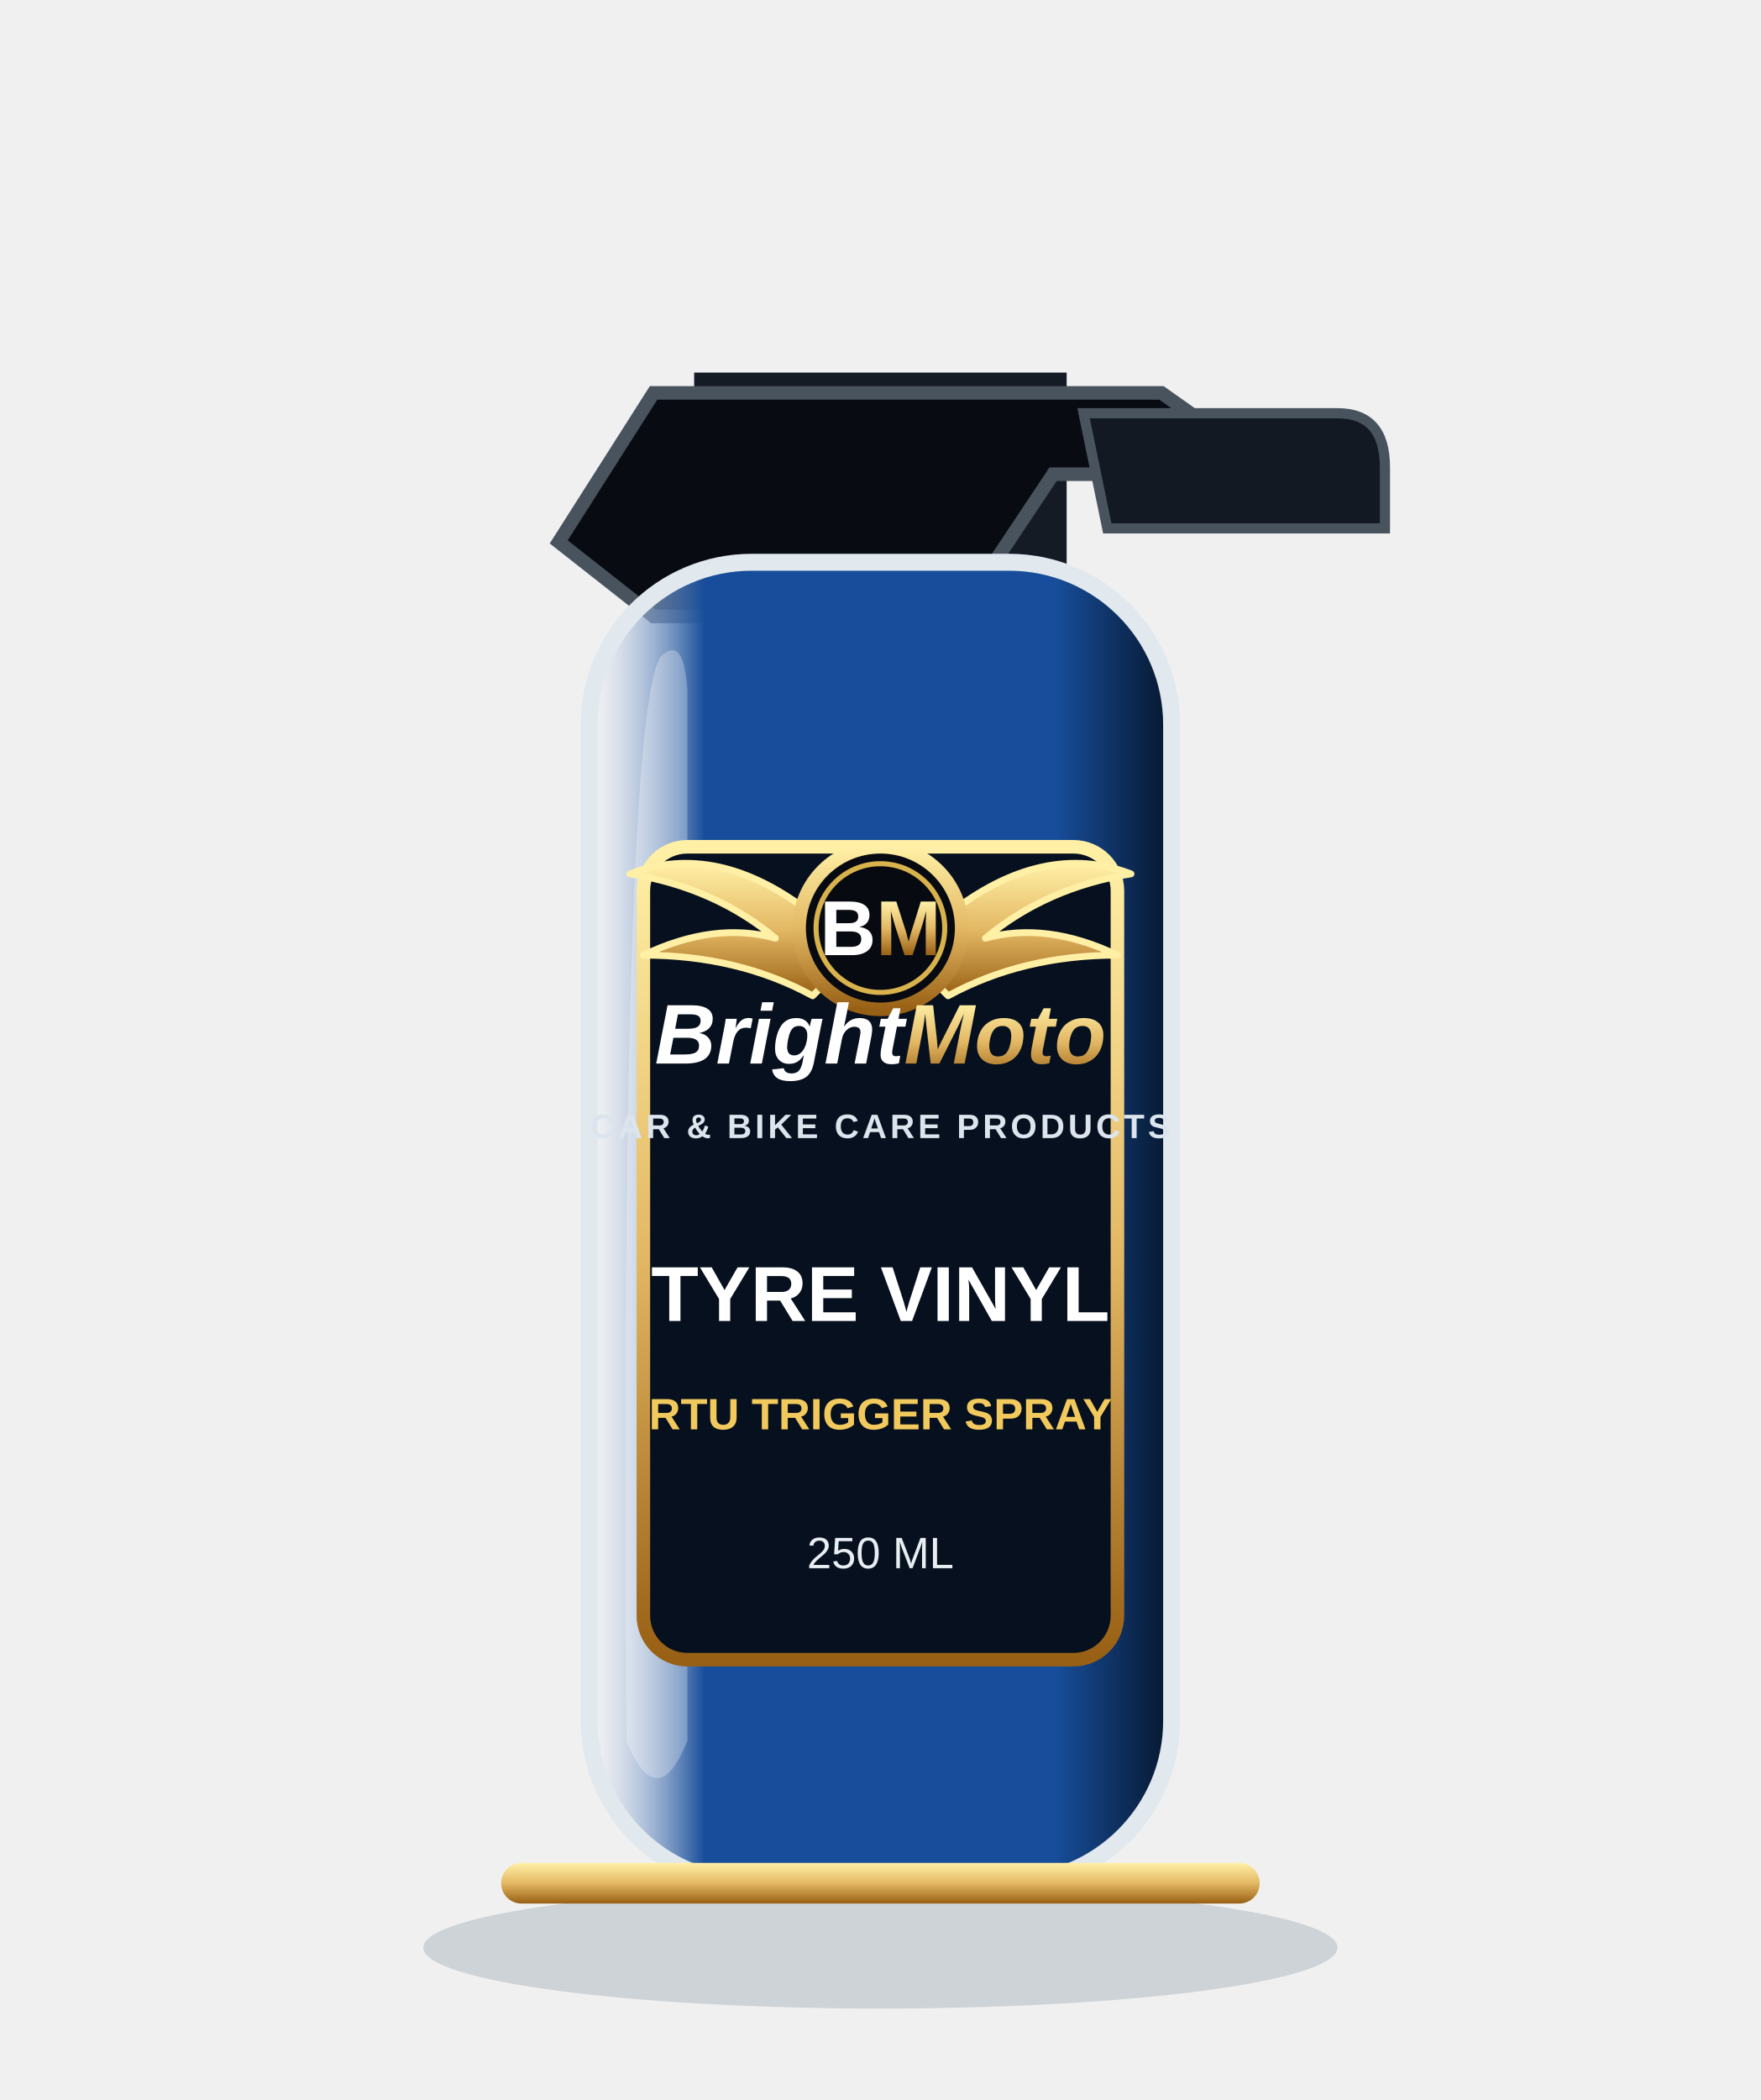
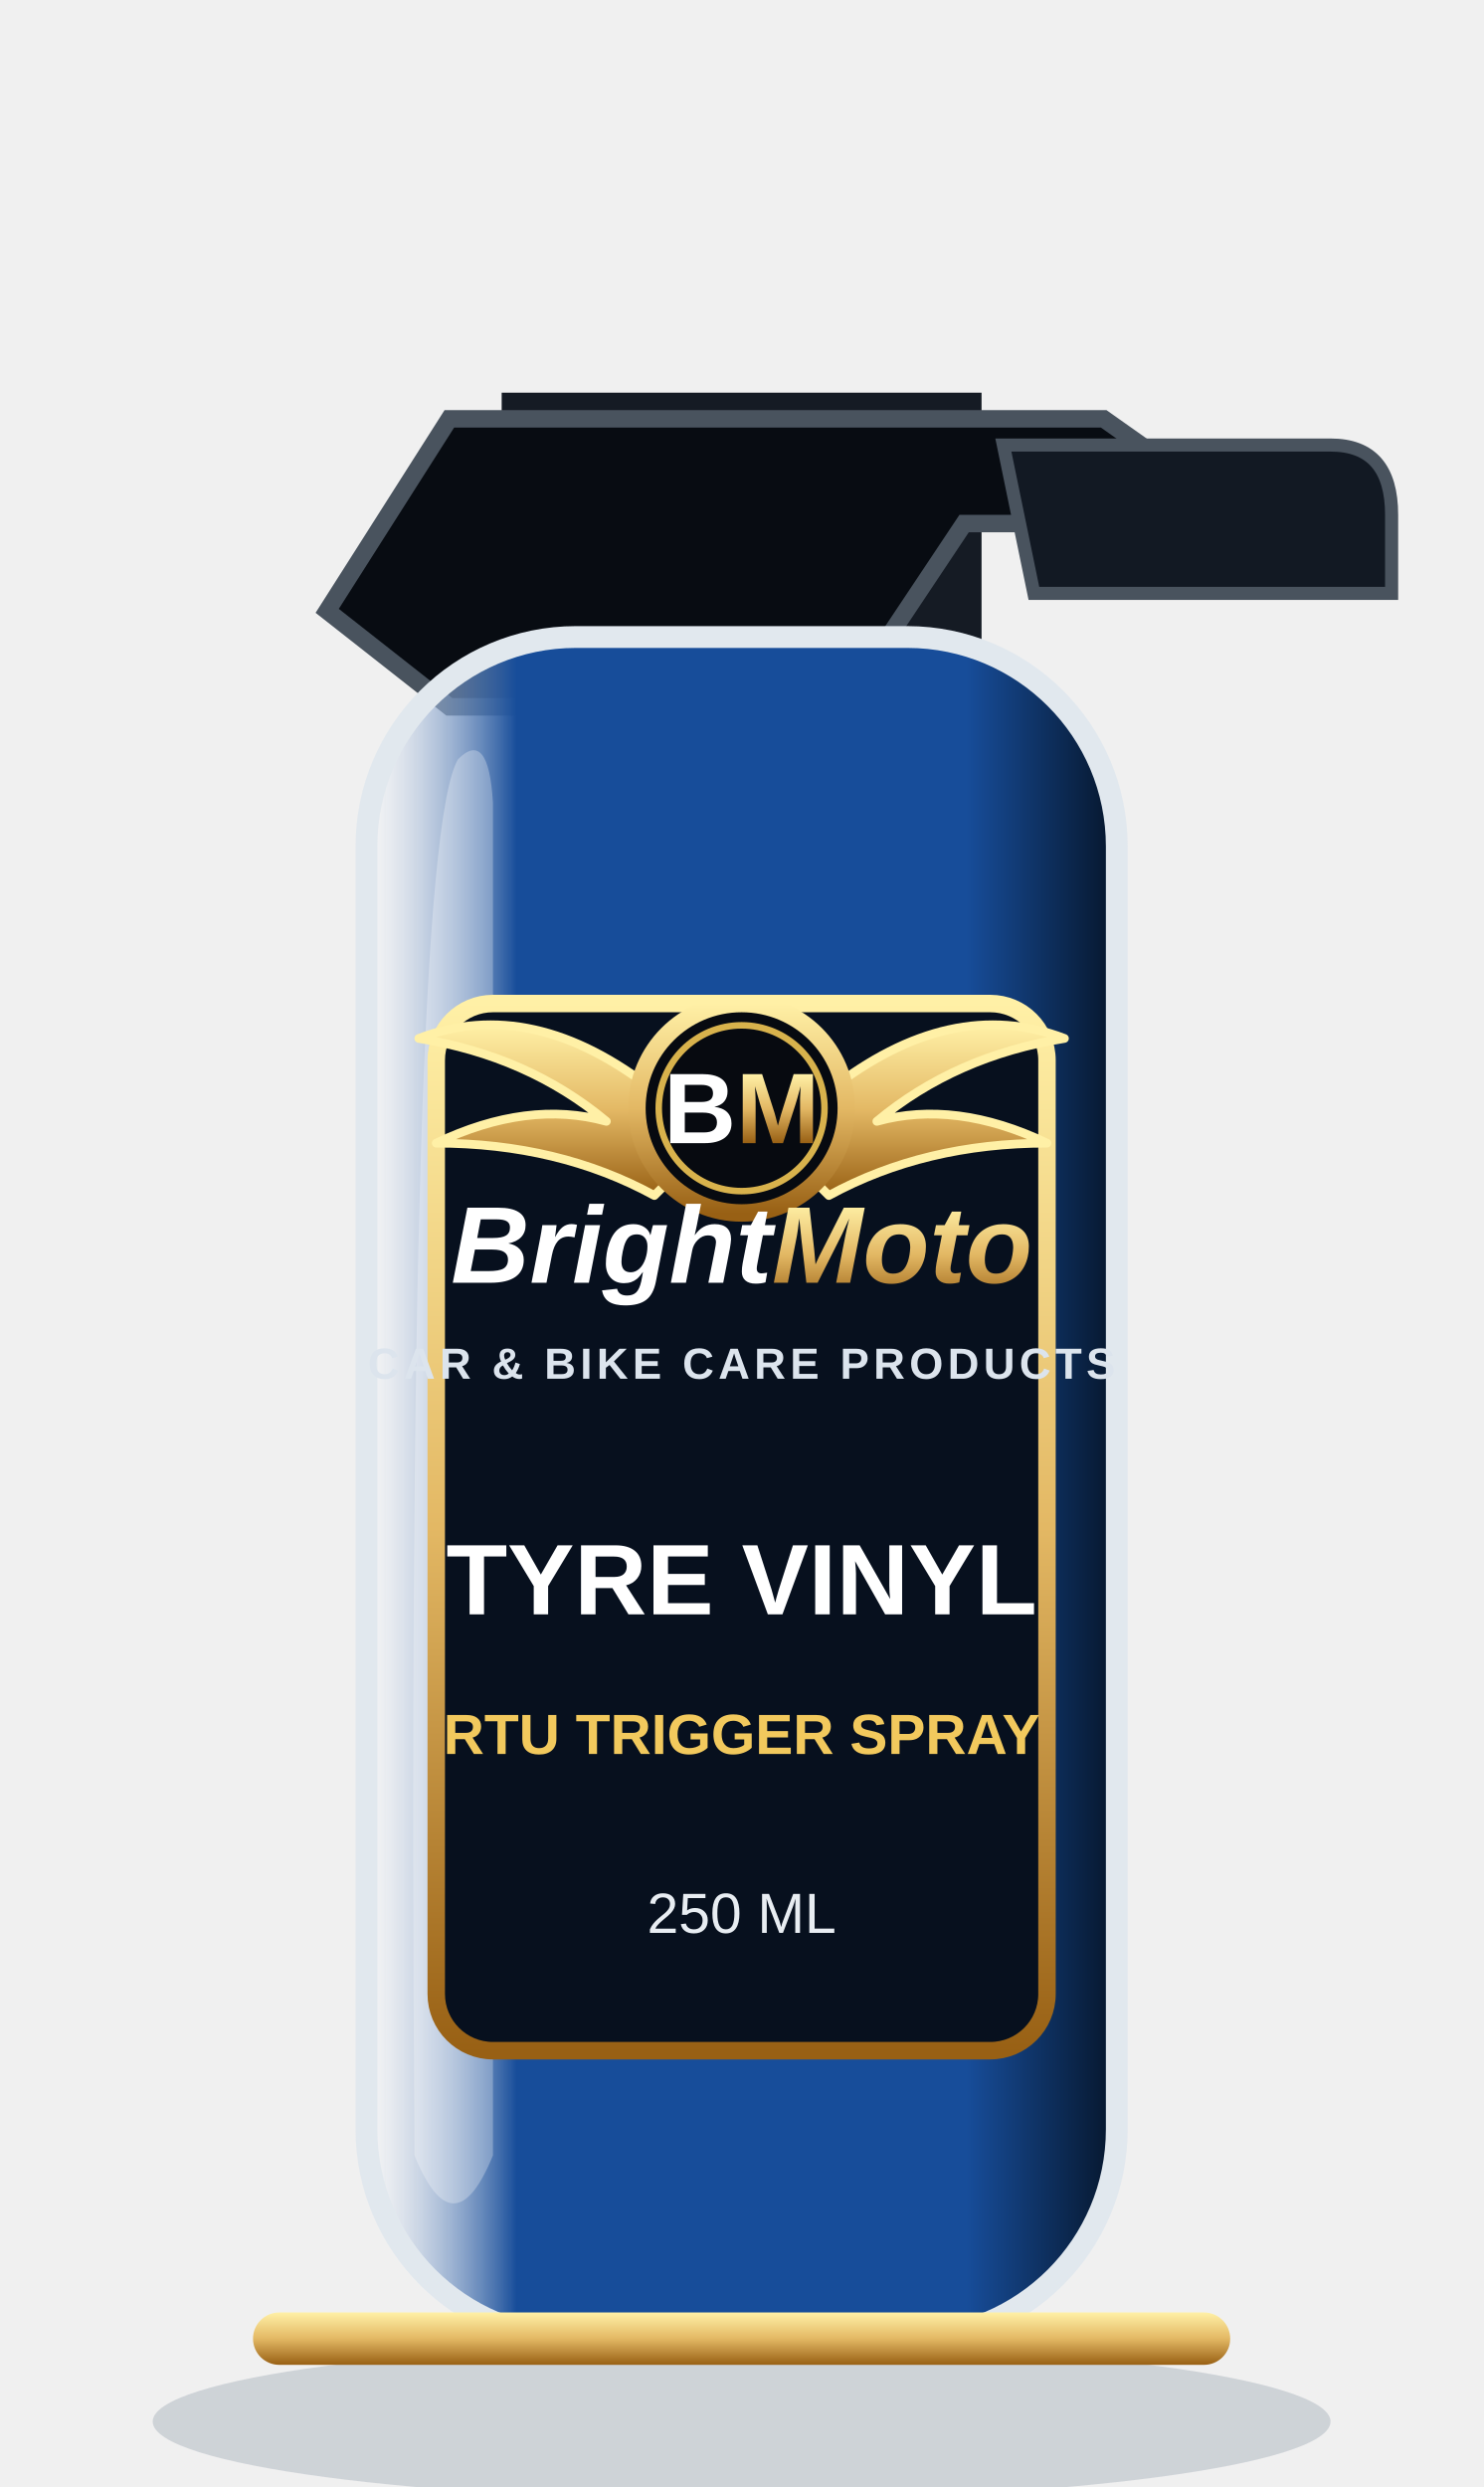
- <svg xmlns="http://www.w3.org/2000/svg" viewBox="0 0 520 620" role="img" aria-label="BrightMoto Tyre Vinyl RTU trigger spray bottle 250 ml">
+ <svg xmlns="http://www.w3.org/2000/svg" viewBox="90 20 340 570" role="img" aria-label="BrightMoto Tyre Vinyl RTU trigger spray bottle 250 ml">
  <defs>
    <linearGradient id="body" x2="1">
      <stop stop-color="#05070a" />
      <stop offset=".2" stop-color="#333a46" />
      <stop offset=".5" stop-color="#090c11" />
      <stop offset=".84" stop-color="#252b34" />
      <stop offset="1" stop-color="#05070a" />
    </linearGradient>
    <linearGradient id="gold" x2="0" y2="1">
      <stop stop-color="#fff0a6" />
      <stop offset=".5" stop-color="#e3b864" />
      <stop offset="1" stop-color="#986014" />
    </linearGradient>
    <linearGradient id="liquid" x2="1">
      <stop stop-color="#fff" stop-opacity=".35" />
      <stop offset=".2" stop-color="#174d9a" />
      <stop offset=".8" stop-color="#174d9a" />
      <stop offset="1" stop-color="#06162b" />
    </linearGradient>
  </defs>
  <ellipse cx="260" cy="575" rx="135" ry="18" fill="#102d4d" opacity=".15" />
  <path d="M205 110h110v60H205z" fill="#151b24" />
  <path d="M193 116h150l34 24h-66l-28 42h-90l-28 -22z" fill="#080c12" stroke="#49535e" stroke-width="4" />
  <path d="M320 122h75q14 0 14 16v18h-82z" fill="#121923" stroke="#49535e" stroke-width="3" />
  <rect x="174" y="166" width="172" height="390" rx="48" fill="url(#liquid)" stroke="#e1e8ee" stroke-width="5" />
  <path d="M195 194q-12 20 -10 320q9 22 18 0V204q-1 -17 -8 -10" fill="#fff" opacity=".28" />
  <rect x="190" y="250" width="140" height="240" rx="13" fill="#07101e" stroke="url(#gold)" stroke-width="4" />
  <g transform="translate(260 274)" stroke-linejoin="round">
    <path d="M-20 -4Q-48 -26 -74 -16Q-49 -12 -31 3Q-49 -2 -70 8Q-42 8 -20 20L-10 10Z M20 -4Q48 -26 74 -16Q49 -12 31 3Q49 -2 70 8Q42 8 20 20L10 10Z" fill="url(#gold)" stroke="#fff0a6" stroke-width="2" />
    <circle r="24" fill="#070a10" stroke="url(#gold)" stroke-width="4" />
    <circle r="19" fill="none" stroke="#d8b24c" stroke-width="1.5" />
    <text y="8" text-anchor="middle" font-family="Arial" font-size="23" font-weight="900" fill="#fff">B<tspan fill="url(#gold)">M</tspan>
    </text>
  </g>
  <g text-anchor="middle" font-family="Arial,sans-serif">
    <text x="260" y="314" fill="#fff" font-size="25" font-weight="900" font-style="italic">Bright<tspan fill="url(#gold)">Moto</tspan>
    </text>
    <text x="260" y="336" fill="#dce4ed" font-size="10" font-weight="700" letter-spacing="1">CAR &amp; BIKE CARE PRODUCTS</text>
    <path d="M202 348h116" stroke="url(#gold)" stroke-width="3" />
    <text x="260" y="390" fill="#fff" font-size="23" font-weight="900">TYRE VINYL</text>
    <text x="260" y="422" fill="#f2c95d" font-size="13" font-weight="700">RTU TRIGGER SPRAY</text>
    <text x="260" y="463" fill="#e8edf2" font-size="13">250 ML</text>
  </g>
  <rect x="148" y="550" width="224" height="12" rx="6" fill="url(#gold)" />
</svg>
